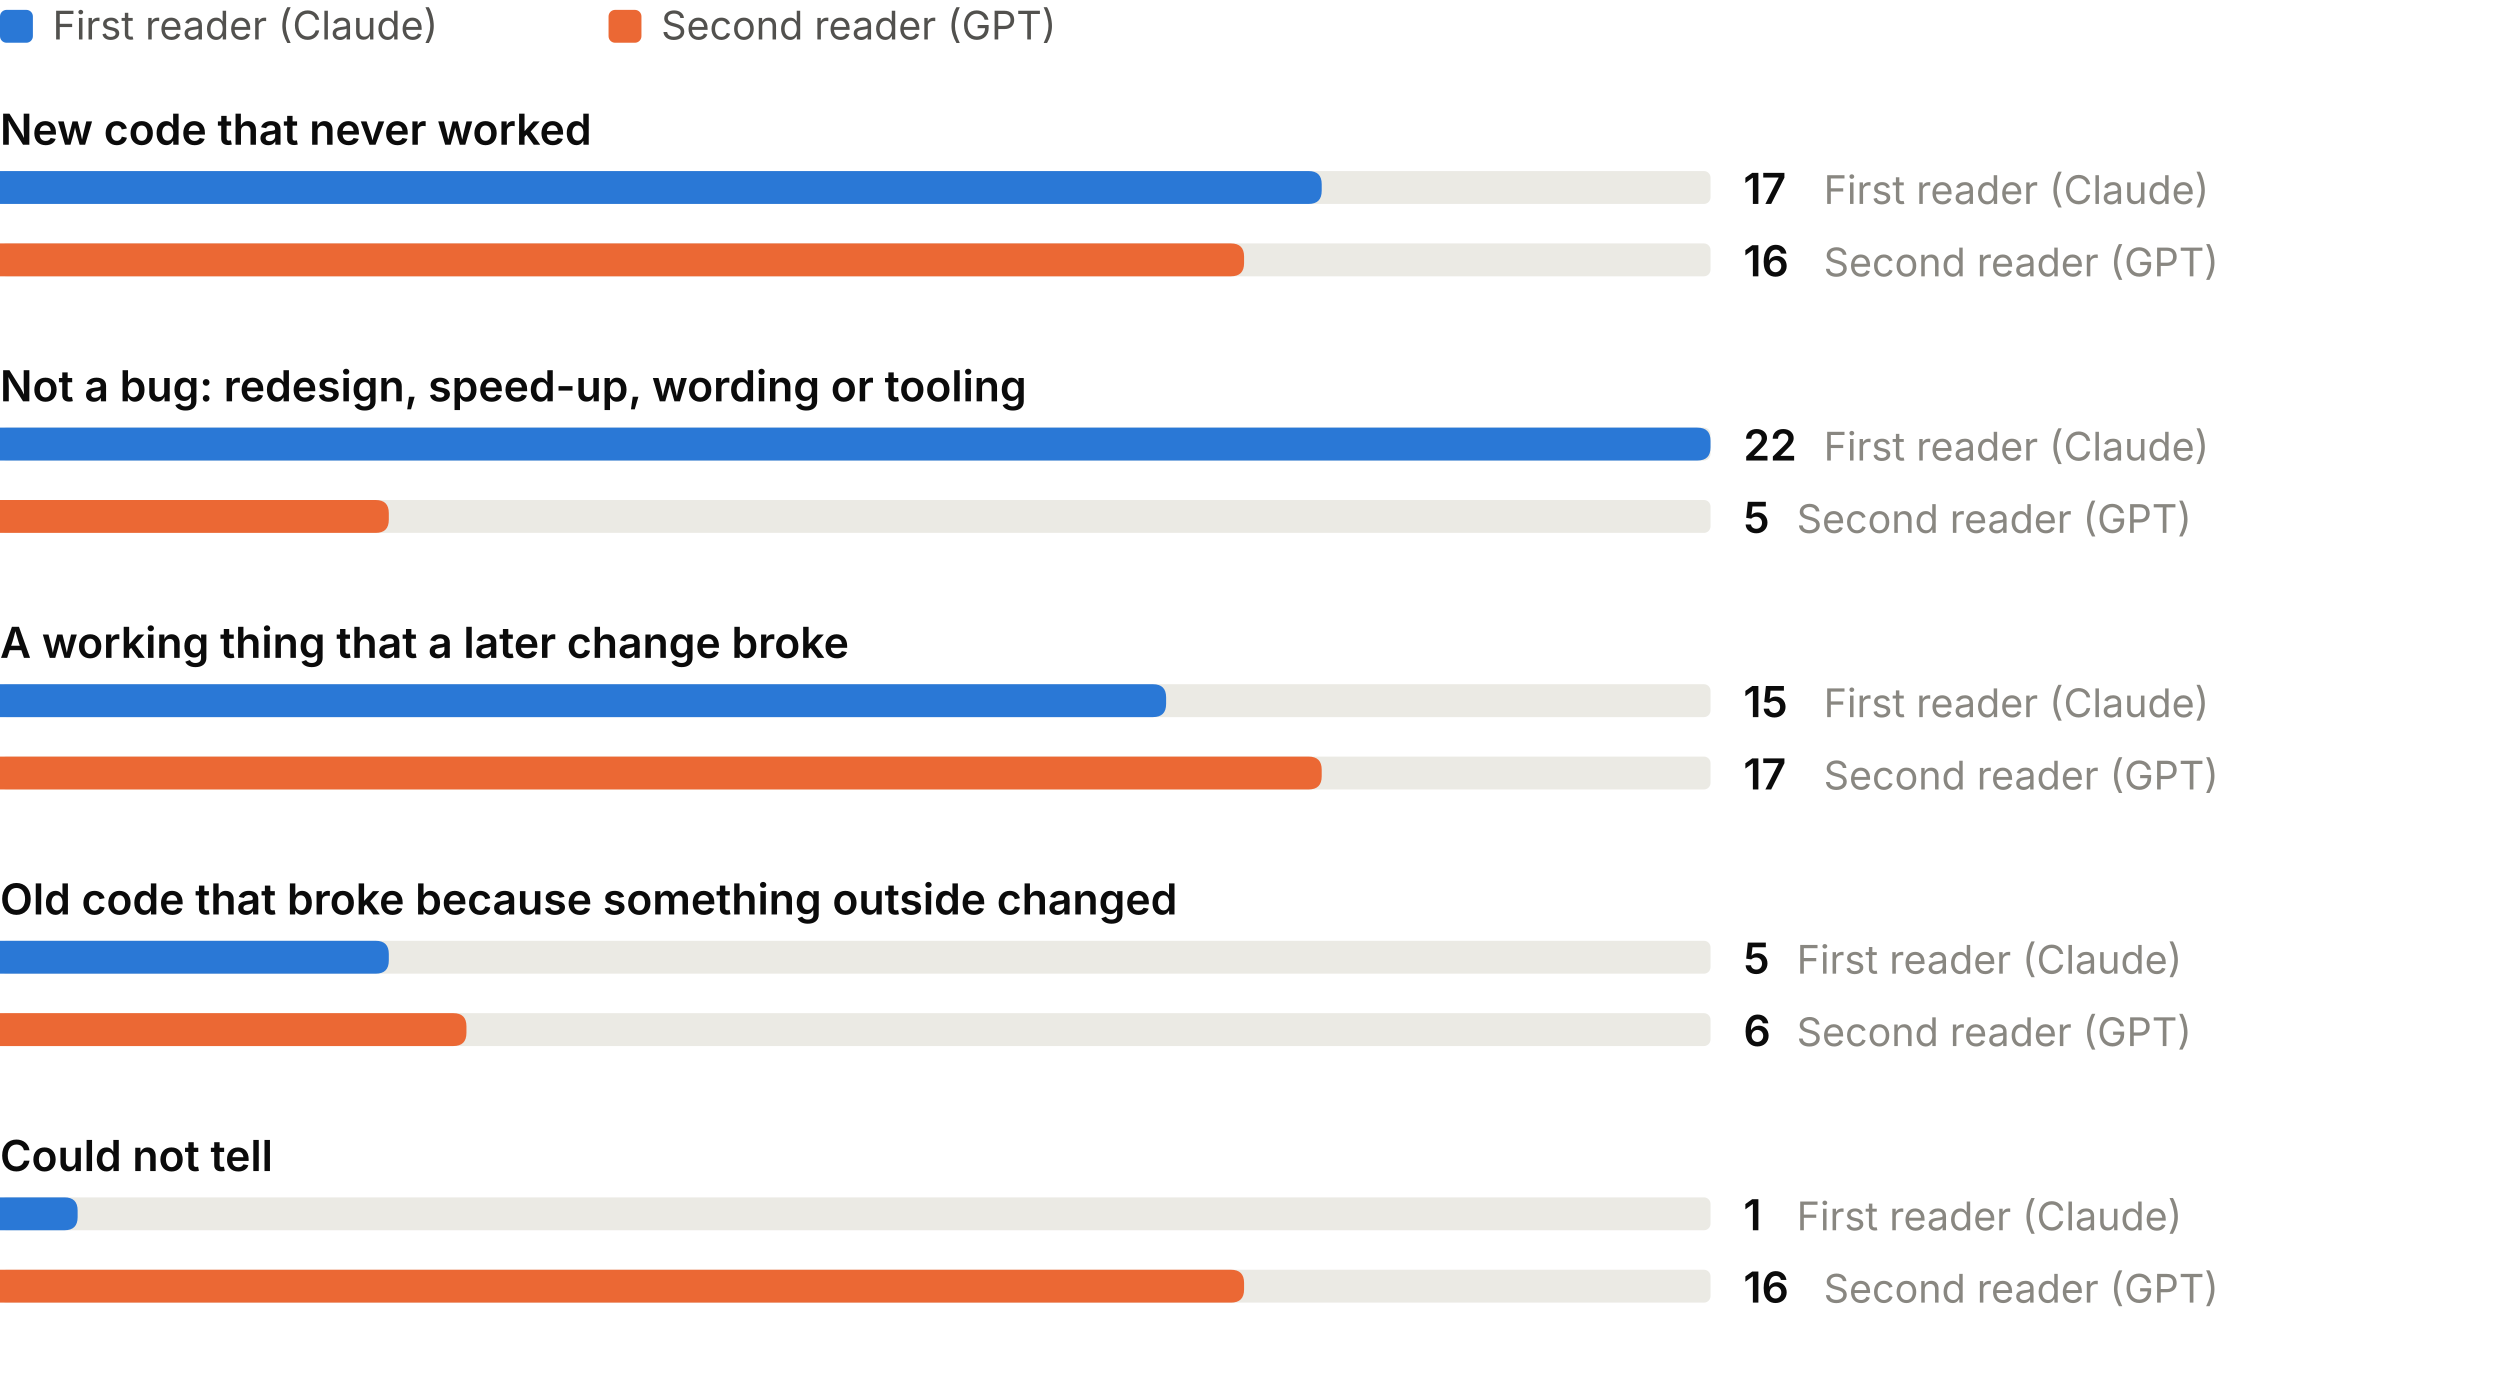
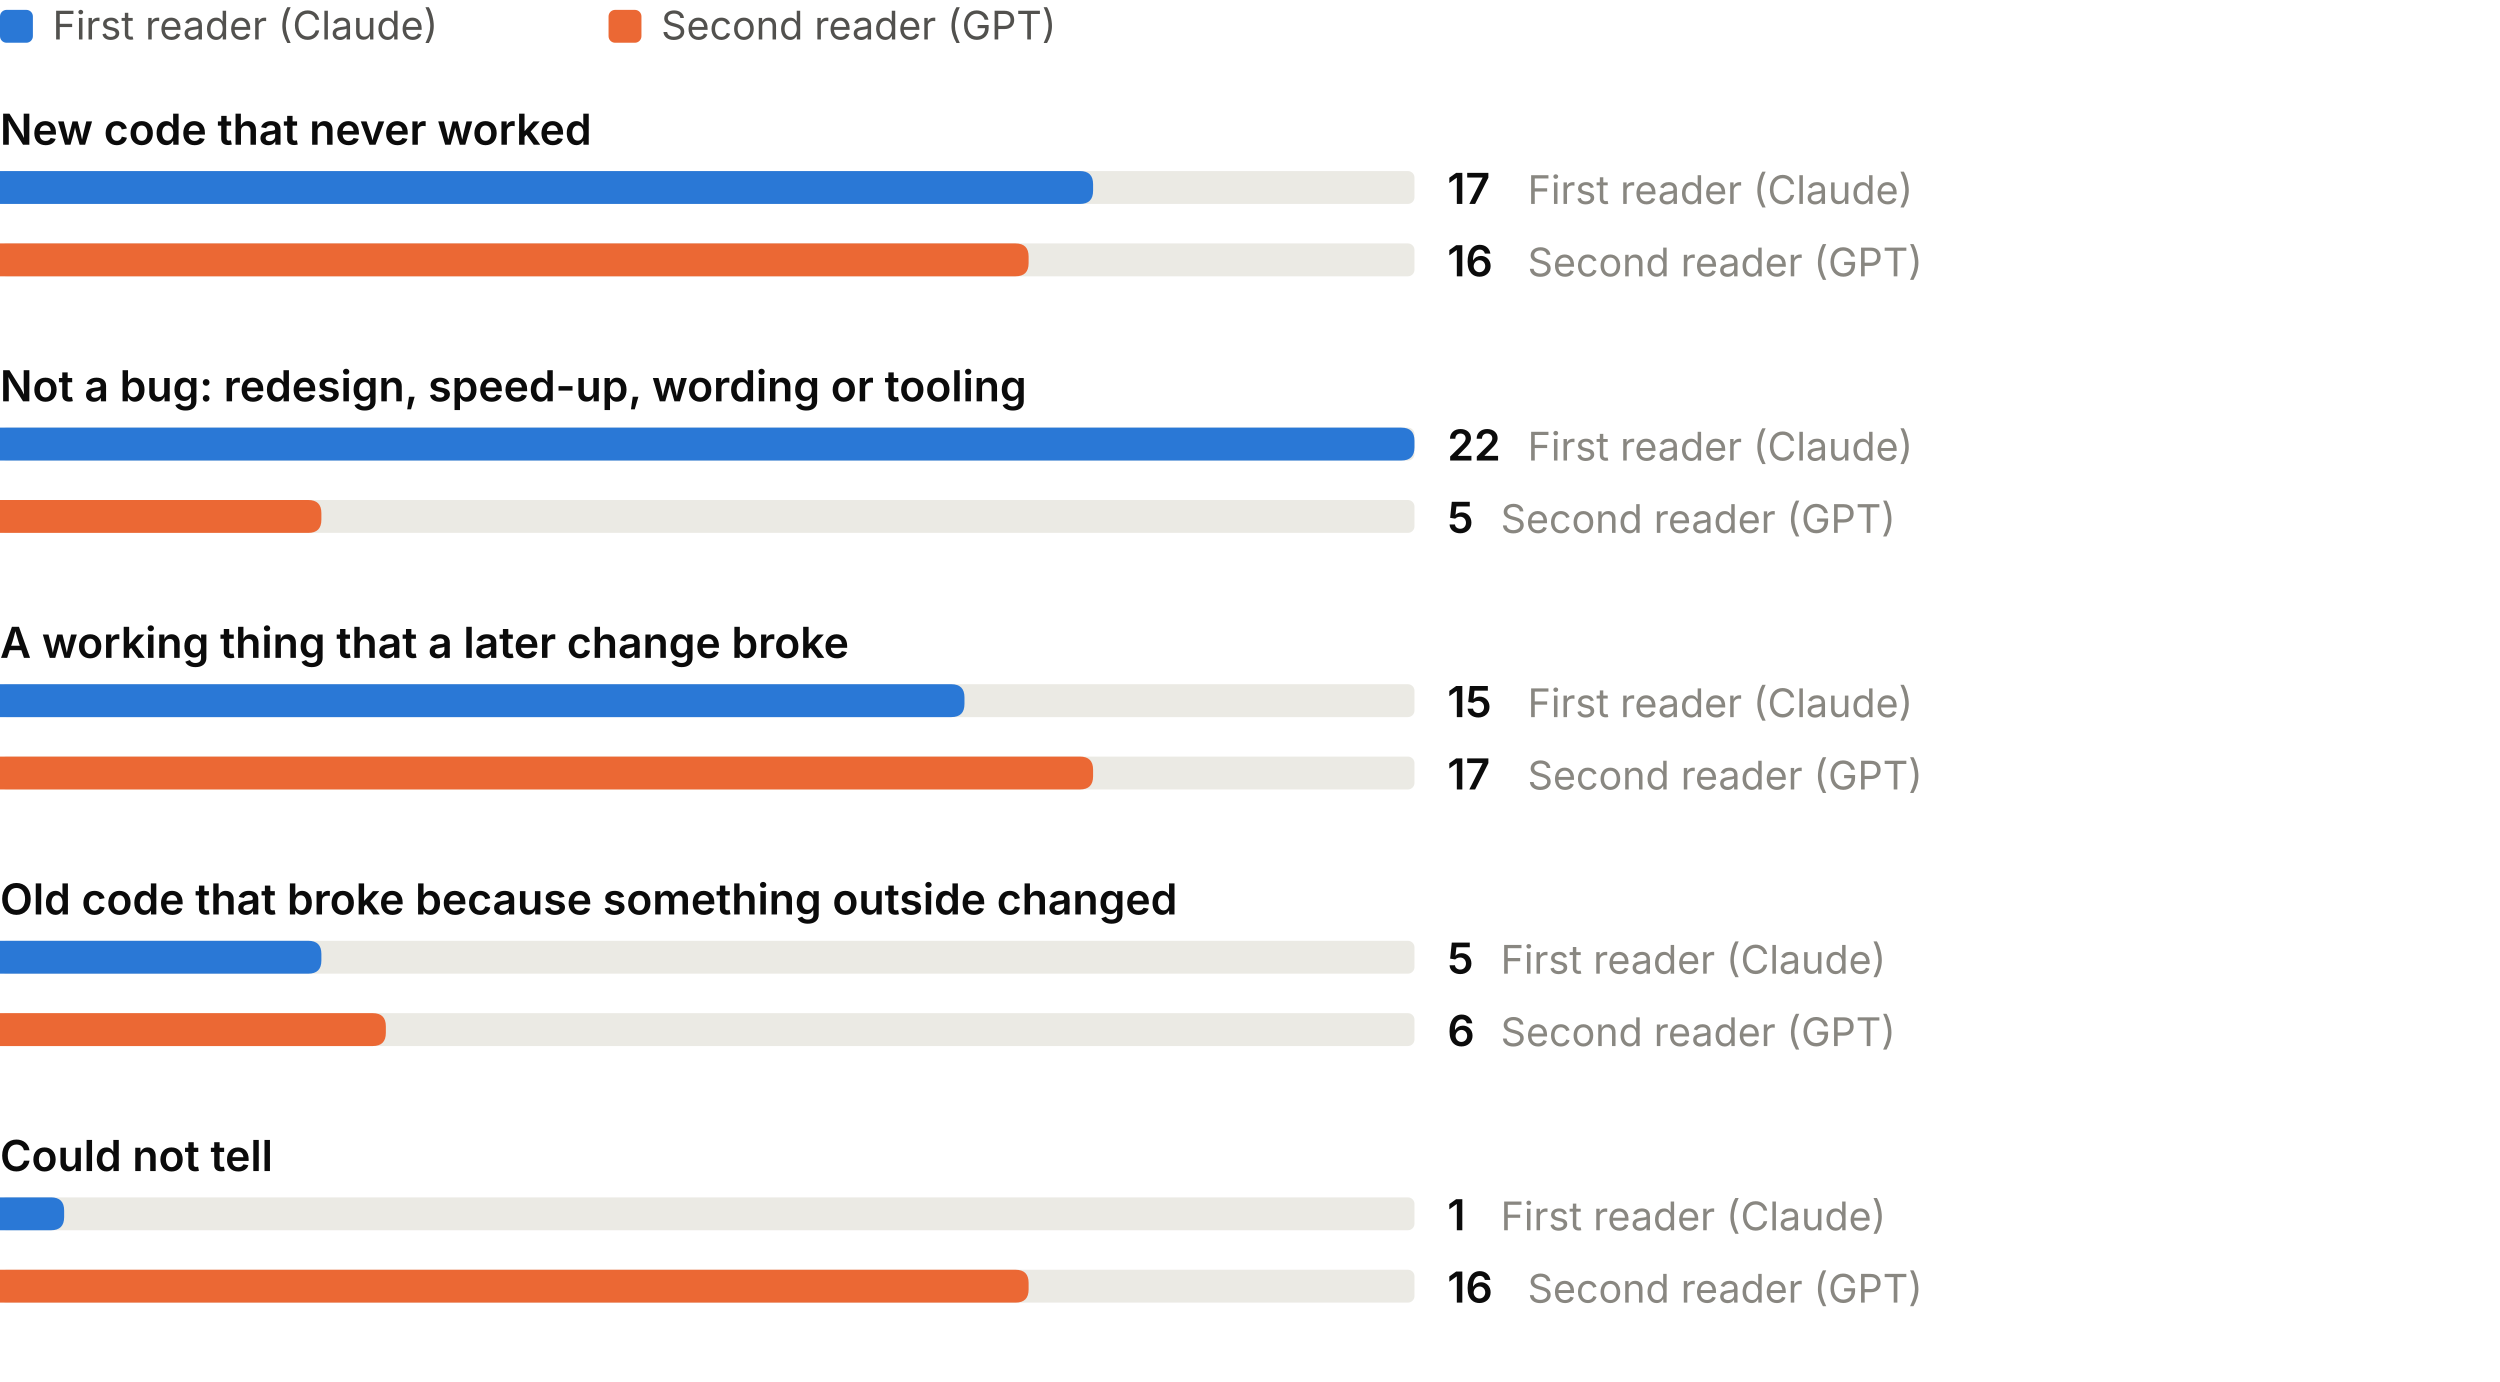
<svg xmlns="http://www.w3.org/2000/svg" width="760" height="420" viewBox="0 0 760 420" role="img" aria-label="How two makers' models sorted the same 60 fixes">
  <rect x="0" y="3" width="10" height="10" rx="2" fill="#2a78d6" />
  <text x="16.0" y="12" fill="#52514e" font-size="12" font-weight="400" text-anchor="start" font-family="system-ui, -apple-system, Segoe UI, sans-serif">First reader (Claude)</text>
  <rect x="185.0" y="3" width="10" height="10" rx="2" fill="#eb6834" />
  <text x="201.0" y="12" fill="#52514e" font-size="12" font-weight="400" text-anchor="start" font-family="system-ui, -apple-system, Segoe UI, sans-serif">Second reader (GPT)</text>
  <text x="0.0" y="44" fill="#0b0b0b" font-size="13" font-weight="600" text-anchor="start" font-family="system-ui, -apple-system, Segoe UI, sans-serif">New code that never worked</text>
-   <rect x="0" y="52" width="520" height="10" rx="2" fill="#ebeae4" />
-   <path d="M0,52 H397.8 Q401.8,52 401.8,56 V58 Q401.8,62 397.8,62 H0 Z" fill="#2a78d6" />
-   <text x="530.0" y="62" fill="#0b0b0b" font-size="13" font-weight="600" text-anchor="start" font-family="system-ui, -apple-system, Segoe UI, sans-serif">17</text>
-   <text x="554.4" y="62" fill="#898781" font-size="12" font-weight="400" text-anchor="start" font-family="system-ui, -apple-system, Segoe UI, sans-serif">First reader (Claude)</text>
-   <rect x="0" y="74" width="520" height="10" rx="2" fill="#ebeae4" />
-   <path d="M0,74 H374.2 Q378.2,74 378.2,78 V80 Q378.2,84 374.2,84 H0 Z" fill="#eb6834" />
-   <text x="530.0" y="84" fill="#0b0b0b" font-size="13" font-weight="600" text-anchor="start" font-family="system-ui, -apple-system, Segoe UI, sans-serif">16</text>
-   <text x="554.4" y="84" fill="#898781" font-size="12" font-weight="400" text-anchor="start" font-family="system-ui, -apple-system, Segoe UI, sans-serif">Second reader (GPT)</text>
+   <rect x="0" y="52" width="430" height="10" rx="2" fill="#ebeae4" />
+   <path d="M0,52 H328.3 Q332.3,52 332.3,56 V58 Q332.3,62 328.3,62 H0 Z" fill="#2a78d6" />
+   <text x="440.0" y="62" fill="#0b0b0b" font-size="13" font-weight="600" text-anchor="start" font-family="system-ui, -apple-system, Segoe UI, sans-serif">17</text>
+   <text x="464.4" y="62" fill="#898781" font-size="12" font-weight="400" text-anchor="start" font-family="system-ui, -apple-system, Segoe UI, sans-serif">First reader (Claude)</text>
+   <rect x="0" y="74" width="430" height="10" rx="2" fill="#ebeae4" />
+   <path d="M0,74 H308.7 Q312.7,74 312.7,78 V80 Q312.7,84 308.7,84 H0 Z" fill="#eb6834" />
+   <text x="440.0" y="84" fill="#0b0b0b" font-size="13" font-weight="600" text-anchor="start" font-family="system-ui, -apple-system, Segoe UI, sans-serif">16</text>
+   <text x="464.4" y="84" fill="#898781" font-size="12" font-weight="400" text-anchor="start" font-family="system-ui, -apple-system, Segoe UI, sans-serif">Second reader (GPT)</text>
  <text x="0.0" y="122" fill="#0b0b0b" font-size="13" font-weight="600" text-anchor="start" font-family="system-ui, -apple-system, Segoe UI, sans-serif">Not a bug: redesign, speed-up, wording or tooling</text>
-   <rect x="0" y="130" width="520" height="10" rx="2" fill="#ebeae4" />
-   <path d="M0,130 H516.0 Q520.0,130 520.0,134 V136 Q520.0,140 516.0,140 H0 Z" fill="#2a78d6" />
-   <text x="530.0" y="140" fill="#0b0b0b" font-size="13" font-weight="600" text-anchor="start" font-family="system-ui, -apple-system, Segoe UI, sans-serif">22</text>
-   <text x="554.4" y="140" fill="#898781" font-size="12" font-weight="400" text-anchor="start" font-family="system-ui, -apple-system, Segoe UI, sans-serif">First reader (Claude)</text>
-   <rect x="0" y="152" width="520" height="10" rx="2" fill="#ebeae4" />
-   <path d="M0,152 H114.2 Q118.2,152 118.2,156 V158 Q118.2,162 114.2,162 H0 Z" fill="#eb6834" />
-   <text x="530.0" y="162" fill="#0b0b0b" font-size="13" font-weight="600" text-anchor="start" font-family="system-ui, -apple-system, Segoe UI, sans-serif">5</text>
-   <text x="546.2" y="162" fill="#898781" font-size="12" font-weight="400" text-anchor="start" font-family="system-ui, -apple-system, Segoe UI, sans-serif">Second reader (GPT)</text>
+   <rect x="0" y="130" width="430" height="10" rx="2" fill="#ebeae4" />
+   <path d="M0,130 H426.0 Q430.0,130 430.0,134 V136 Q430.0,140 426.0,140 H0 Z" fill="#2a78d6" />
+   <text x="440.0" y="140" fill="#0b0b0b" font-size="13" font-weight="600" text-anchor="start" font-family="system-ui, -apple-system, Segoe UI, sans-serif">22</text>
+   <text x="464.4" y="140" fill="#898781" font-size="12" font-weight="400" text-anchor="start" font-family="system-ui, -apple-system, Segoe UI, sans-serif">First reader (Claude)</text>
+   <rect x="0" y="152" width="430" height="10" rx="2" fill="#ebeae4" />
+   <path d="M0,152 H93.7 Q97.7,152 97.7,156 V158 Q97.7,162 93.7,162 H0 Z" fill="#eb6834" />
+   <text x="440.0" y="162" fill="#0b0b0b" font-size="13" font-weight="600" text-anchor="start" font-family="system-ui, -apple-system, Segoe UI, sans-serif">5</text>
+   <text x="456.2" y="162" fill="#898781" font-size="12" font-weight="400" text-anchor="start" font-family="system-ui, -apple-system, Segoe UI, sans-serif">Second reader (GPT)</text>
  <text x="0.0" y="200" fill="#0b0b0b" font-size="13" font-weight="600" text-anchor="start" font-family="system-ui, -apple-system, Segoe UI, sans-serif">A working thing that a later change broke</text>
-   <rect x="0" y="208" width="520" height="10" rx="2" fill="#ebeae4" />
-   <path d="M0,208 H350.5 Q354.5,208 354.5,212 V214 Q354.5,218 350.5,218 H0 Z" fill="#2a78d6" />
-   <text x="530.0" y="218" fill="#0b0b0b" font-size="13" font-weight="600" text-anchor="start" font-family="system-ui, -apple-system, Segoe UI, sans-serif">15</text>
-   <text x="554.4" y="218" fill="#898781" font-size="12" font-weight="400" text-anchor="start" font-family="system-ui, -apple-system, Segoe UI, sans-serif">First reader (Claude)</text>
-   <rect x="0" y="230" width="520" height="10" rx="2" fill="#ebeae4" />
-   <path d="M0,230 H397.8 Q401.8,230 401.8,234 V236 Q401.8,240 397.8,240 H0 Z" fill="#eb6834" />
-   <text x="530.0" y="240" fill="#0b0b0b" font-size="13" font-weight="600" text-anchor="start" font-family="system-ui, -apple-system, Segoe UI, sans-serif">17</text>
-   <text x="554.4" y="240" fill="#898781" font-size="12" font-weight="400" text-anchor="start" font-family="system-ui, -apple-system, Segoe UI, sans-serif">Second reader (GPT)</text>
+   <rect x="0" y="208" width="430" height="10" rx="2" fill="#ebeae4" />
+   <path d="M0,208 H289.2 Q293.2,208 293.2,212 V214 Q293.2,218 289.2,218 H0 Z" fill="#2a78d6" />
+   <text x="440.0" y="218" fill="#0b0b0b" font-size="13" font-weight="600" text-anchor="start" font-family="system-ui, -apple-system, Segoe UI, sans-serif">15</text>
+   <text x="464.4" y="218" fill="#898781" font-size="12" font-weight="400" text-anchor="start" font-family="system-ui, -apple-system, Segoe UI, sans-serif">First reader (Claude)</text>
+   <rect x="0" y="230" width="430" height="10" rx="2" fill="#ebeae4" />
+   <path d="M0,230 H328.3 Q332.3,230 332.3,234 V236 Q332.3,240 328.3,240 H0 Z" fill="#eb6834" />
+   <text x="440.0" y="240" fill="#0b0b0b" font-size="13" font-weight="600" text-anchor="start" font-family="system-ui, -apple-system, Segoe UI, sans-serif">17</text>
+   <text x="464.4" y="240" fill="#898781" font-size="12" font-weight="400" text-anchor="start" font-family="system-ui, -apple-system, Segoe UI, sans-serif">Second reader (GPT)</text>
  <text x="0.0" y="278" fill="#0b0b0b" font-size="13" font-weight="600" text-anchor="start" font-family="system-ui, -apple-system, Segoe UI, sans-serif">Old code that broke because something outside changed</text>
-   <rect x="0" y="286" width="520" height="10" rx="2" fill="#ebeae4" />
-   <path d="M0,286 H114.2 Q118.2,286 118.2,290 V292 Q118.2,296 114.2,296 H0 Z" fill="#2a78d6" />
-   <text x="530.0" y="296" fill="#0b0b0b" font-size="13" font-weight="600" text-anchor="start" font-family="system-ui, -apple-system, Segoe UI, sans-serif">5</text>
-   <text x="546.2" y="296" fill="#898781" font-size="12" font-weight="400" text-anchor="start" font-family="system-ui, -apple-system, Segoe UI, sans-serif">First reader (Claude)</text>
-   <rect x="0" y="308" width="520" height="10" rx="2" fill="#ebeae4" />
-   <path d="M0,308 H137.8 Q141.8,308 141.8,312 V314 Q141.8,318 137.8,318 H0 Z" fill="#eb6834" />
-   <text x="530.0" y="318" fill="#0b0b0b" font-size="13" font-weight="600" text-anchor="start" font-family="system-ui, -apple-system, Segoe UI, sans-serif">6</text>
-   <text x="546.2" y="318" fill="#898781" font-size="12" font-weight="400" text-anchor="start" font-family="system-ui, -apple-system, Segoe UI, sans-serif">Second reader (GPT)</text>
+   <rect x="0" y="286" width="430" height="10" rx="2" fill="#ebeae4" />
+   <path d="M0,286 H93.7 Q97.7,286 97.7,290 V292 Q97.7,296 93.7,296 H0 Z" fill="#2a78d6" />
+   <text x="440.0" y="296" fill="#0b0b0b" font-size="13" font-weight="600" text-anchor="start" font-family="system-ui, -apple-system, Segoe UI, sans-serif">5</text>
+   <text x="456.2" y="296" fill="#898781" font-size="12" font-weight="400" text-anchor="start" font-family="system-ui, -apple-system, Segoe UI, sans-serif">First reader (Claude)</text>
+   <rect x="0" y="308" width="430" height="10" rx="2" fill="#ebeae4" />
+   <path d="M0,308 H113.3 Q117.3,308 117.3,312 V314 Q117.3,318 113.3,318 H0 Z" fill="#eb6834" />
+   <text x="440.0" y="318" fill="#0b0b0b" font-size="13" font-weight="600" text-anchor="start" font-family="system-ui, -apple-system, Segoe UI, sans-serif">6</text>
+   <text x="456.2" y="318" fill="#898781" font-size="12" font-weight="400" text-anchor="start" font-family="system-ui, -apple-system, Segoe UI, sans-serif">Second reader (GPT)</text>
  <text x="0.0" y="356" fill="#0b0b0b" font-size="13" font-weight="600" text-anchor="start" font-family="system-ui, -apple-system, Segoe UI, sans-serif">Could not tell</text>
-   <rect x="0" y="364" width="520" height="10" rx="2" fill="#ebeae4" />
-   <path d="M0,364 H19.6 Q23.6,364 23.6,368 V370 Q23.6,374 19.6,374 H0 Z" fill="#2a78d6" />
-   <text x="530.0" y="374" fill="#0b0b0b" font-size="13" font-weight="600" text-anchor="start" font-family="system-ui, -apple-system, Segoe UI, sans-serif">1</text>
-   <text x="546.2" y="374" fill="#898781" font-size="12" font-weight="400" text-anchor="start" font-family="system-ui, -apple-system, Segoe UI, sans-serif">First reader (Claude)</text>
-   <rect x="0" y="386" width="520" height="10" rx="2" fill="#ebeae4" />
-   <path d="M0,386 H374.2 Q378.2,386 378.2,390 V392 Q378.2,396 374.2,396 H0 Z" fill="#eb6834" />
-   <text x="530.0" y="396" fill="#0b0b0b" font-size="13" font-weight="600" text-anchor="start" font-family="system-ui, -apple-system, Segoe UI, sans-serif">16</text>
-   <text x="554.4" y="396" fill="#898781" font-size="12" font-weight="400" text-anchor="start" font-family="system-ui, -apple-system, Segoe UI, sans-serif">Second reader (GPT)</text>
+   <rect x="0" y="364" width="430" height="10" rx="2" fill="#ebeae4" />
+   <path d="M0,364 H15.5 Q19.5,364 19.5,368 V370 Q19.5,374 15.5,374 H0 Z" fill="#2a78d6" />
+   <text x="440.0" y="374" fill="#0b0b0b" font-size="13" font-weight="600" text-anchor="start" font-family="system-ui, -apple-system, Segoe UI, sans-serif">1</text>
+   <text x="456.2" y="374" fill="#898781" font-size="12" font-weight="400" text-anchor="start" font-family="system-ui, -apple-system, Segoe UI, sans-serif">First reader (Claude)</text>
+   <rect x="0" y="386" width="430" height="10" rx="2" fill="#ebeae4" />
+   <path d="M0,386 H308.7 Q312.7,386 312.7,390 V392 Q312.7,396 308.7,396 H0 Z" fill="#eb6834" />
+   <text x="440.0" y="396" fill="#0b0b0b" font-size="13" font-weight="600" text-anchor="start" font-family="system-ui, -apple-system, Segoe UI, sans-serif">16</text>
+   <text x="464.4" y="396" fill="#898781" font-size="12" font-weight="400" text-anchor="start" font-family="system-ui, -apple-system, Segoe UI, sans-serif">Second reader (GPT)</text>
</svg>
